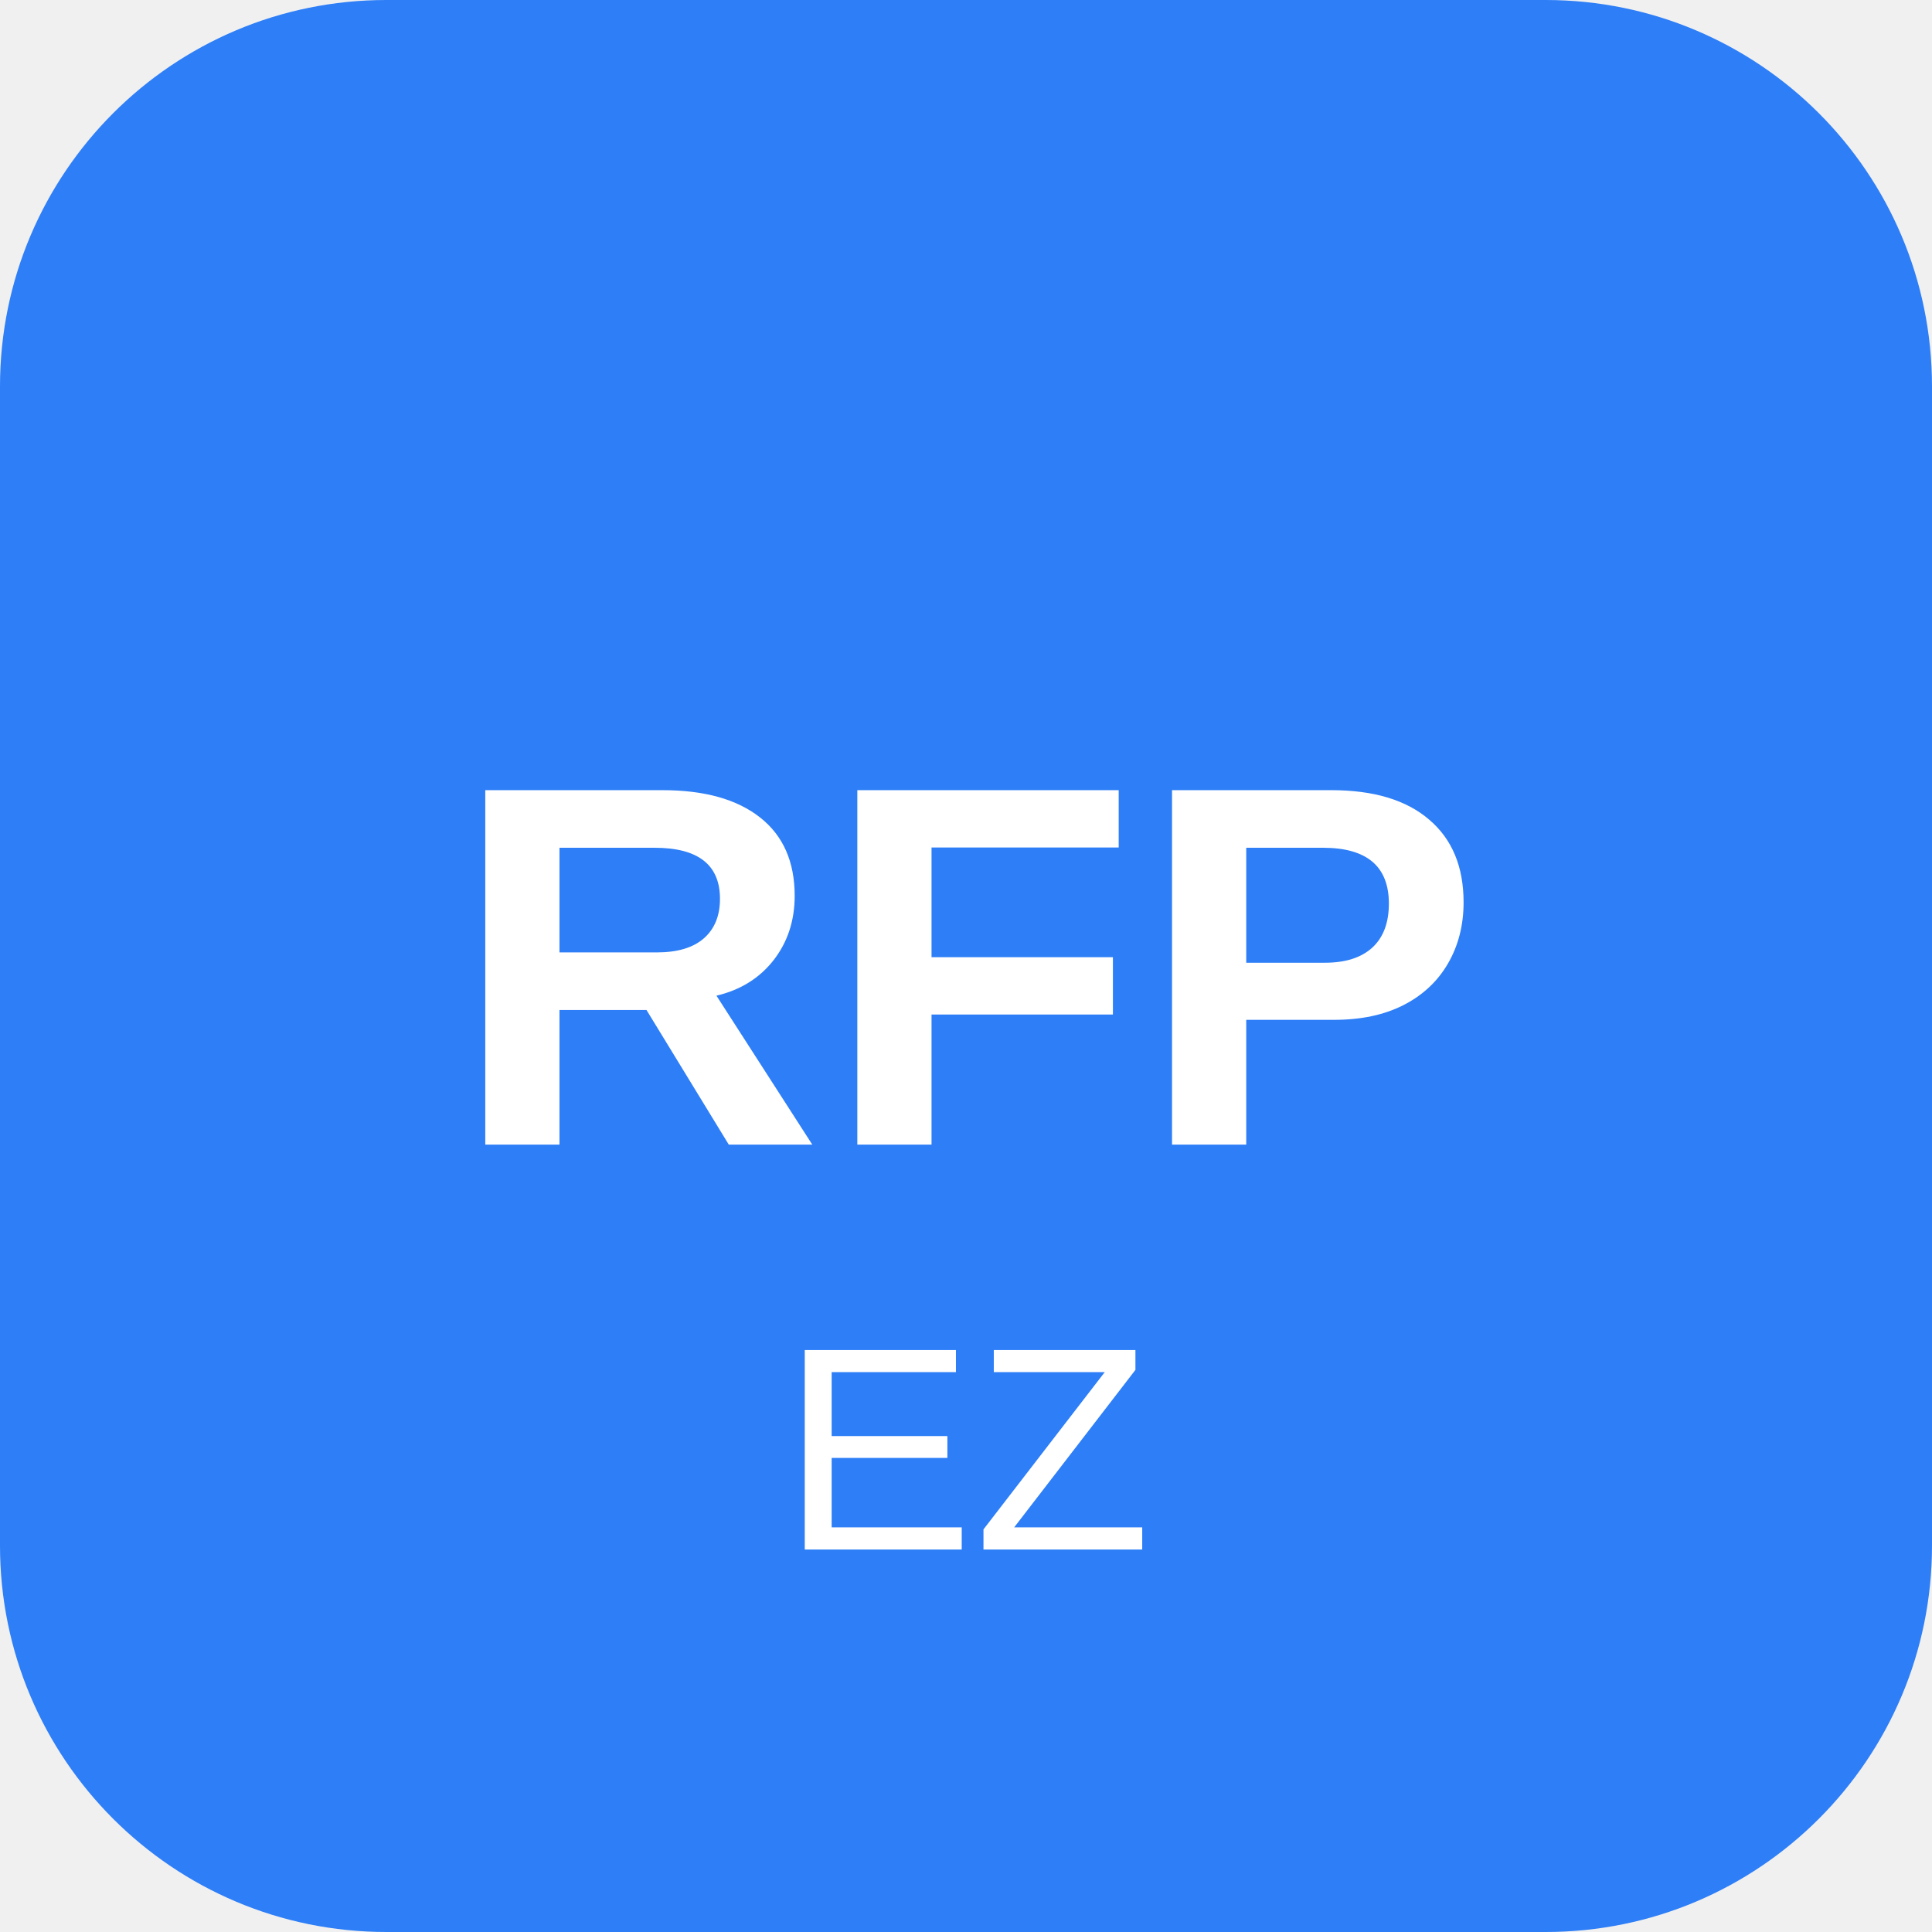
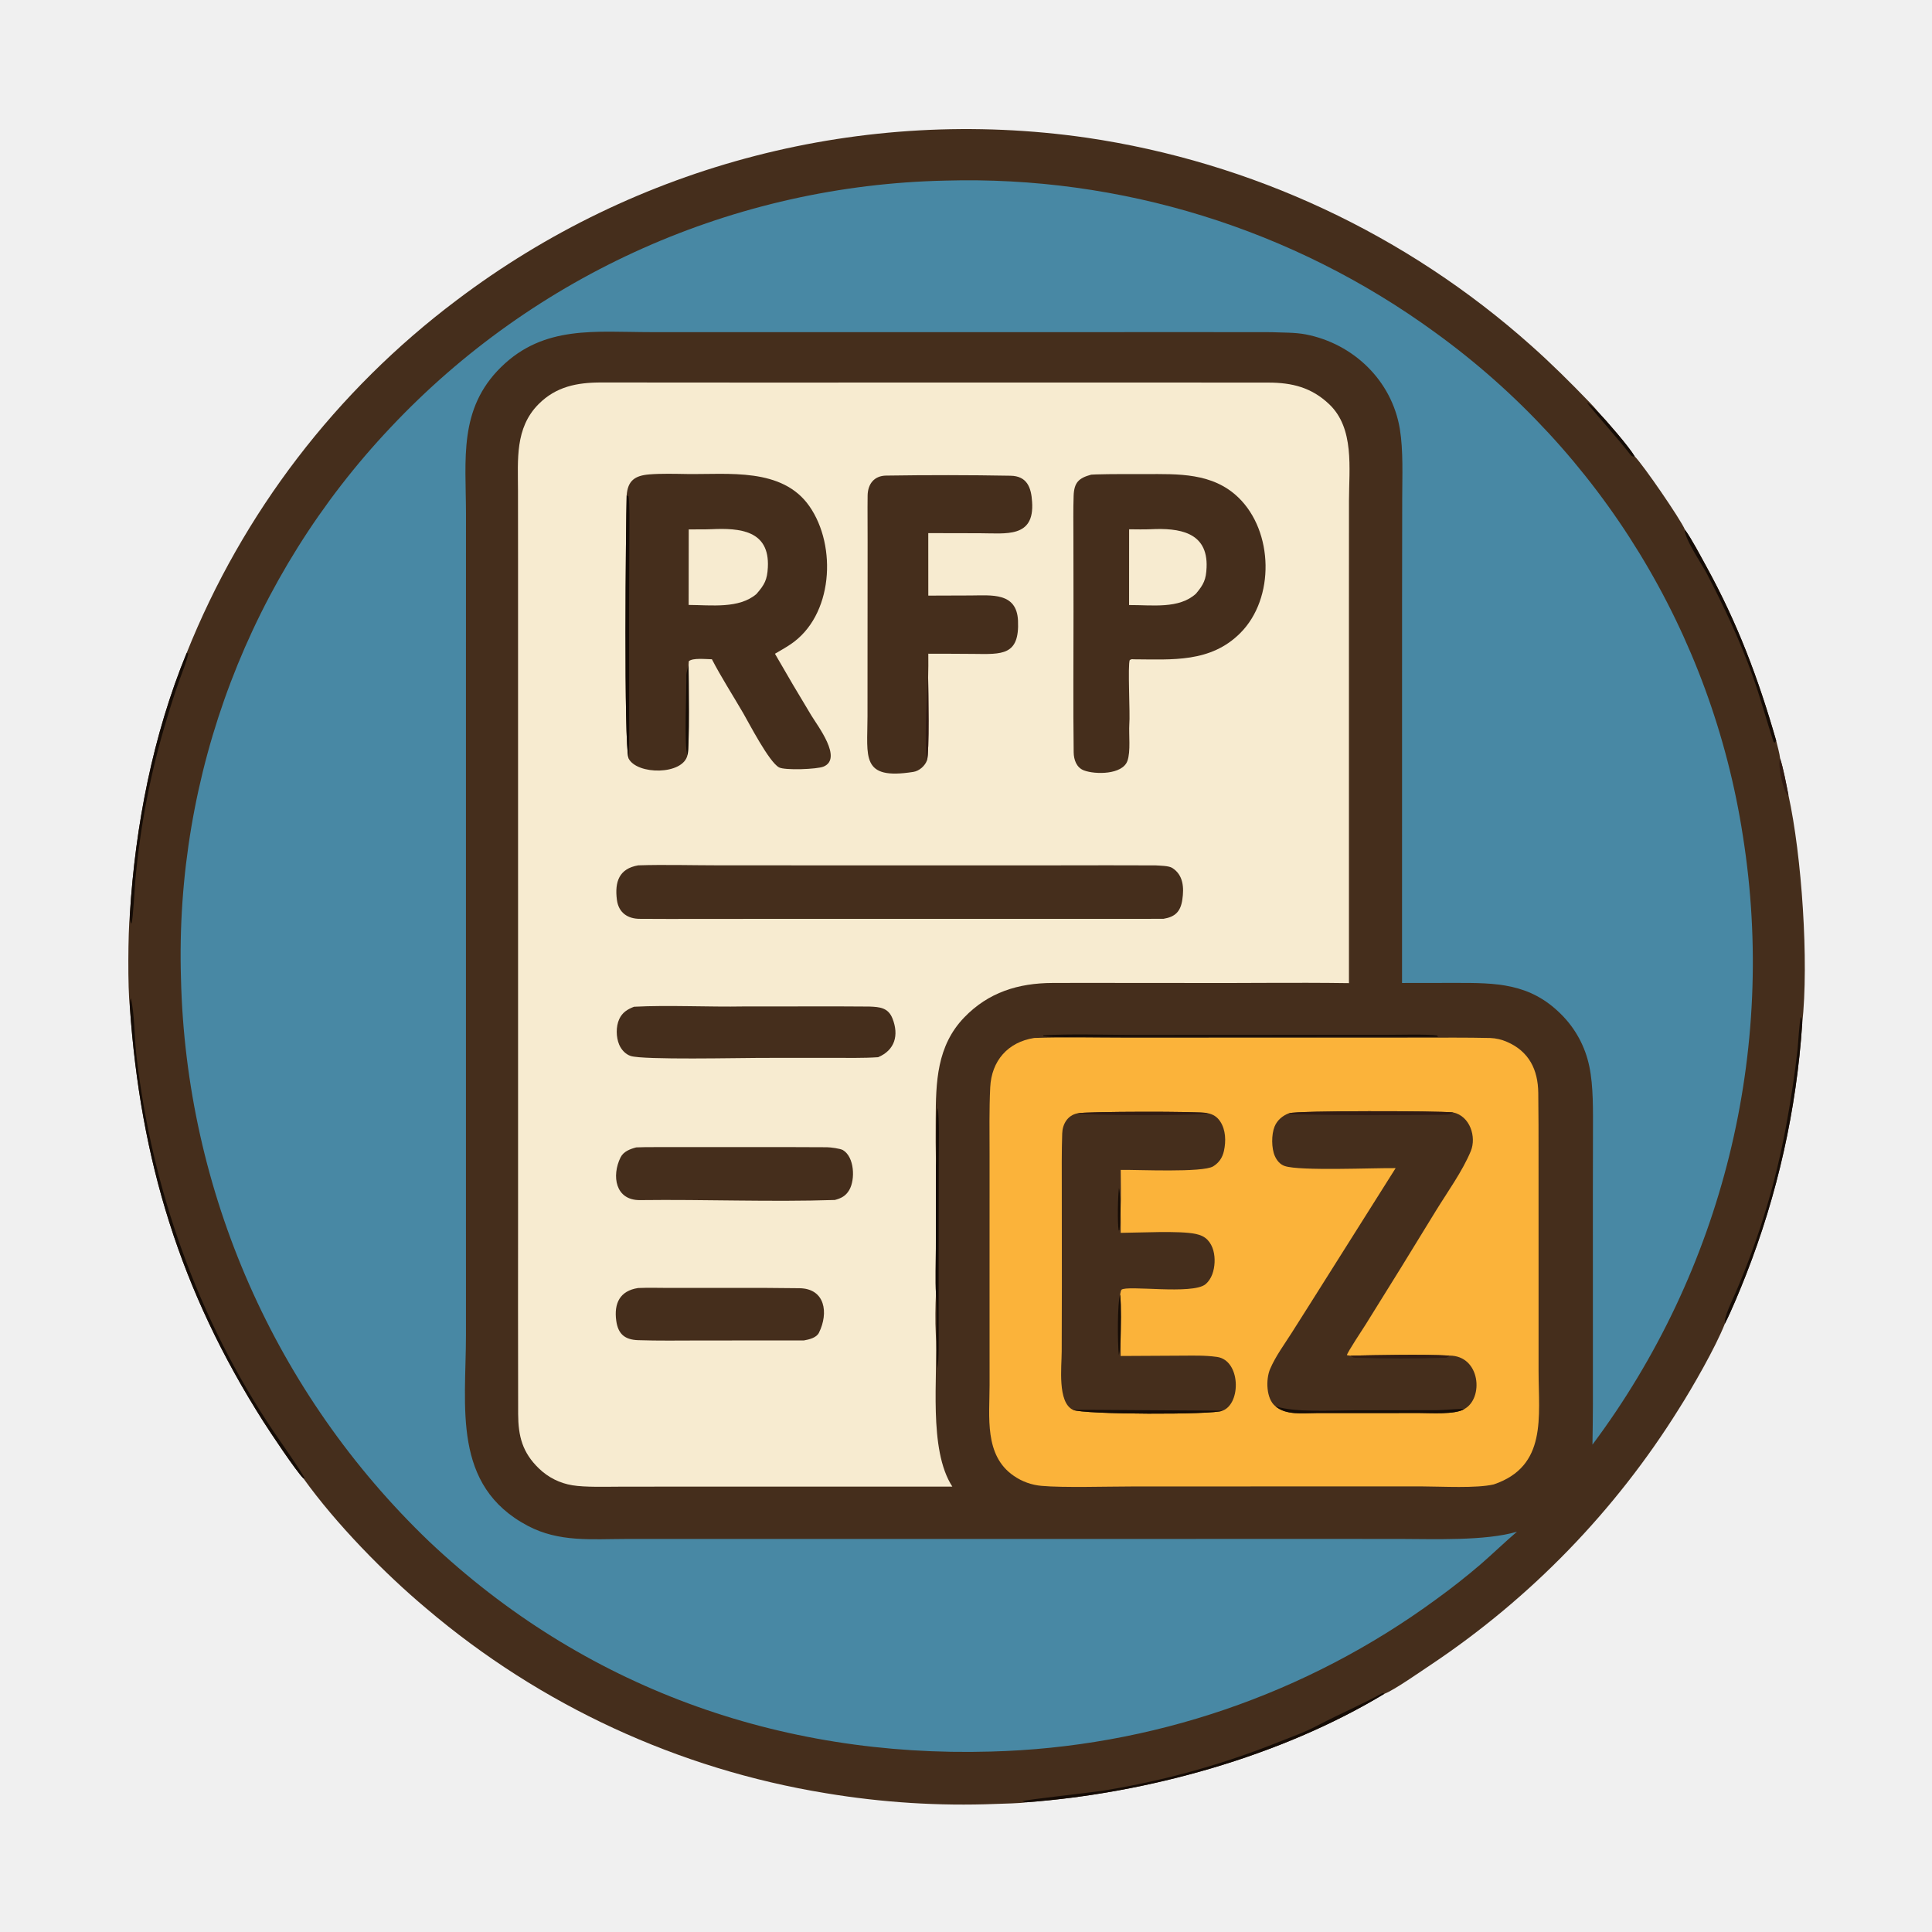
- <svg xmlns="http://www.w3.org/2000/svg" width="120" height="120" viewBox="0 0 120 120" fill="none">
-   <rect width="120" height="120" rx="24" fill="#2D7EF7" />
-   <text x="50%" y="50%" text-anchor="middle" dominant-baseline="central" font-family="Arial, Helvetica, sans-serif" font-size="32" fill="#fff" font-weight="bold">RFP</text>
-   <text x="50%" y="75%" text-anchor="middle" dominant-baseline="central" font-family="Arial, Helvetica, sans-serif" font-size="18" fill="#fff">EZ</text>
+ <svg xmlns="http://www.w3.org/2000/svg" version="1.1" style="display: block;" viewBox="0 0 2048 2048" width="1024" height="1024" preserveAspectRatio="none">
+   <path transform="translate(0,0)" fill="rgb(69,46,28)" d="M 197.836 692.235 C 257.206 543.741 356.193 414.391 484.011 318.277 C 674.685 173.909 915.21 111.86 1151.93 145.975 C 1327.16 171.807 1490.98 248.431 1623.13 366.373 C 1644.57 385.412 1664.67 405.428 1684.58 426.048 C 1687.97 429.549 1690.86 432.532 1693.8 436.436 C 1702.67 445.735 1726.53 473.134 1732.85 483.756 C 1741.94 492.911 1781.41 550.351 1786.14 561.53 C 1793.24 571.348 1802.45 588.979 1808.36 599.706 C 1841.83 660.495 1863.74 718.772 1882.83 785.169 C 1884.05 790.113 1886.55 799.264 1887.01 804.049 C 1890.48 814.73 1893.55 831.441 1895.83 842.897 C 1909.97 907.282 1917.64 1019.28 1910.42 1085.2 C 1904.33 1176.48 1884.22 1266.27 1850.8 1351.43 C 1844.85 1366.51 1835.71 1388.91 1828.45 1403.15 C 1818.48 1428.37 1794.23 1470.58 1779.62 1493.57 C 1712.27 1601.52 1622.72 1693.9 1516.93 1764.59 C 1506.57 1771.44 1477.43 1791.91 1467.67 1795.4 C 1357.07 1862.15 1216 1900.96 1087.92 1910.51 C 1083.45 1911.51 1061.49 1912.05 1055.6 1912.24 C 995.269 1914.62 934.854 1910.8 875.303 1900.85 C 719.138 1875.38 572.882 1807.78 452.291 1705.34 C 407.258 1667.64 356.08 1615.17 321.686 1567.23 C 313.527 1559.09 285.946 1517.54 279.32 1507.13 C 190.967 1368.32 148.785 1229.43 137.634 1067.12 C 135.295 1047.96 135.711 988.357 137.68 968.958 C 143.417 875.273 162.096 779.298 197.836 692.235 z" />
+   <path transform="translate(0,0)" fill="rgb(21,12,6)" d="M 137.634 1067.12 C 137.755 1063.83 137.403 1060.96 138.741 1058.25 C 142.806 1075.47 142.379 1100.06 144.702 1119.86 C 161.322 1261.5 210.031 1398.48 289.676 1516.98 C 293.73 1523.01 322.59 1564.08 322.774 1567.07 L 321.686 1567.23 C 313.527 1559.09 285.946 1517.54 279.32 1507.13 C 190.967 1368.32 148.785 1229.43 137.634 1067.12 z" />
+   <path transform="translate(0,0)" fill="rgb(21,12,6)" d="M 1087.92 1910.51 C 1085.82 1910.1 1085.64 1910.02 1083.65 1909.35 C 1086.95 1907.71 1158.53 1900.02 1170.82 1897.93 C 1234.36 1887.6 1296.56 1870.27 1356.29 1846.26 C 1373.06 1839.55 1381.21 1837.23 1398.79 1828.01 C 1418.75 1817.54 1445.21 1806.05 1465.45 1794.75 C 1466.19 1794.97 1466.93 1795.19 1467.67 1795.4 C 1357.07 1862.15 1216 1900.96 1087.92 1910.51 z" />
+   <path transform="translate(0,0)" fill="rgb(21,12,6)" d="M 1828.45 1403.15 C 1826.94 1396.91 1836.49 1378.08 1839.63 1370.67 C 1846.22 1355.3 1852.36 1339.74 1858.07 1324.01 C 1879.04 1265.92 1891.04 1213.67 1900.24 1152.35 C 1902.3 1138.9 1904.06 1125.4 1905.53 1111.87 C 1906.18 1105.5 1907.53 1081.96 1908.96 1077.89 C 1910.61 1080.27 1910.14 1081.81 1910.42 1085.2 C 1904.33 1176.48 1884.22 1266.27 1850.8 1351.43 C 1844.85 1366.51 1835.71 1388.91 1828.45 1403.15 z" />
+   <path transform="translate(0,0)" fill="rgb(21,12,6)" d="M 197.836 692.235 L 199.674 692.727 C 197.996 700.954 192.614 714.117 189.642 722.489 C 184.968 735.802 180.625 749.229 176.615 762.757 C 159.661 818.548 148.524 875.943 143.382 934.026 C 142.685 942.025 141.104 974.205 139.357 979.164 C 137.388 977.079 137.736 972.094 137.68 968.958 C 143.417 875.273 162.096 779.298 197.836 692.235 z" />
+   <path transform="translate(0,0)" fill="rgb(21,12,6)" d="M 1882.83 785.169 L 1881.34 787.376 L 1879.94 786.251 C 1872.34 762.737 1865.93 739.007 1857.57 715.674 C 1844.27 678.552 1827.24 642.507 1809.03 607.552 C 1804.18 598.239 1784.79 569.807 1786.14 561.53 C 1793.24 571.348 1802.45 588.979 1808.36 599.706 C 1841.83 660.495 1863.74 718.772 1882.83 785.169 z" />
+   <path transform="translate(0,0)" fill="rgb(21,12,6)" d="M 1732.85 483.756 L 1731.97 484.092 C 1730 483.527 1729.63 483.664 1728.23 481.879 C 1713.65 463.233 1697.28 445.602 1682.48 427.208 L 1683.22 427.101 C 1687.33 430.422 1689.99 432.802 1693.8 436.436 C 1702.67 445.735 1726.53 473.134 1732.85 483.756 z" />
+   <path transform="translate(0,0)" fill="rgb(49,27,19)" d="M 1887.01 804.049 C 1890.48 814.73 1893.55 831.441 1895.83 842.897 L 1894.78 842.677 C 1889.72 837.38 1884.19 810.255 1887.01 804.049 z" />
+   <path transform="translate(0,0)" fill="rgb(72,136,164)" d="M 1002.14 191.454 C 1188.1 186.132 1370.58 242.656 1520.97 352.169 C 1696.93 479.312 1814.57 671.695 1847.56 886.264 C 1883.63 1114.02 1826.11 1346.68 1688.07 1531.38 C 1688.32 1517.06 1688.48 1502.74 1688.55 1488.41 L 1688.5 1267.45 L 1688.61 1200.25 C 1688.62 1178.48 1689.21 1151.4 1684.74 1130.44 C 1680.41 1109.36 1669.92 1090.03 1654.59 1074.92 C 1621.5 1041.96 1585.64 1041.9 1542.91 1041.92 L 1486.21 1042 L 1486.25 637.243 L 1486.4 528.572 C 1486.43 505.165 1487.65 477.341 1483.87 454.618 C 1475.35 403.349 1434.64 364.266 1384.08 354.466 C 1372.74 352.268 1359.18 352.642 1347.56 352.123 C 1290.32 351.98 1232.86 352.072 1175.62 352.072 L 838.427 352.078 L 690.281 352.078 C 631.41 352.094 576.785 344.356 531.143 389.15 C 485.925 433.527 493.882 486.944 493.962 544.207 L 493.928 694.253 L 493.922 1237.5 L 493.938 1415.22 C 493.927 1491.65 478.999 1574.99 559.544 1617.48 C 592.649 1634.94 626.968 1631.42 663.217 1631.37 L 748.697 1631.33 L 1019.23 1631.34 L 1379.99 1631.32 L 1482.69 1631.33 C 1519.27 1631.38 1574.33 1633.66 1608.05 1623.69 C 1595.17 1634.69 1582.13 1647.31 1569.07 1658.63 C 1554.04 1671.48 1538.48 1683.72 1522.45 1695.31 C 1385.11 1796.04 1220.24 1852.37 1049.97 1856.74 C 825.746 1863.09 618.052 1788.42 454.719 1633.85 C 291.659 1477.48 197.144 1262.92 191.838 1037.06 C 185.249 820.625 265.195 610.489 413.982 453.165 C 566.954 290.512 778.905 196.201 1002.14 191.454 z" />
+   <path transform="translate(0,0)" fill="rgb(247,235,208)" d="M 1009.52 1575.88 L 731.459 1575.85 L 656.769 1575.94 C 642.616 1575.96 620.171 1576.68 606.797 1574.46 C 593.441 1572.31 581.068 1566.12 571.35 1556.7 C 553.775 1539.8 549.337 1522.46 549.259 1498.74 C 549.013 1423.96 549.189 1349.02 549.184 1274.25 L 549.172 826.88 L 549.154 591.801 L 549.091 520.015 C 549.075 487.48 545.719 453.69 570.913 428.397 C 589.512 409.725 611.791 405.443 637.281 405.446 C 690.255 405.453 743.312 405.553 796.327 405.547 L 1127.74 405.494 L 1279.44 405.533 C 1301.2 405.511 1322.99 405.536 1344.73 405.569 C 1369.8 405.607 1390.23 410.764 1408.84 428.326 C 1436.02 453.971 1430 496.557 1429.97 530.974 L 1429.93 640.588 L 1429.95 1042.17 C 1370.86 1041.3 1311.09 1042.36 1251.93 1041.99 C 1206.54 1042.08 1161.04 1041.78 1115.66 1041.98 C 1079.34 1042.13 1047.76 1051.92 1022.15 1078.48 C 992.944 1108.78 992.019 1147.08 991.901 1186.62 C 991.769 1202.69 991.856 1218.77 992.161 1234.84 L 992.039 1323.73 C 992.042 1337.98 991.434 1357.64 992.158 1371.53 C 991.55 1383.26 991.323 1401.17 991.952 1413.01 C 994.41 1459.27 983.777 1536.26 1009.52 1575.88 z" />
+   <path transform="translate(0,0)" fill="rgb(69,46,28)" d="M 664.283 525.193 C 665.431 509.584 672.891 504.127 688.346 502.883 C 701.187 501.849 715.422 502.283 728.395 502.473 C 771.926 503.111 829.186 495.299 858.003 536.616 C 887.477 578.875 883.22 653.1 837.653 683.246 C 832.352 686.792 826.898 689.802 821.477 693.004 C 834.033 714.898 846.854 736.64 859.936 758.224 C 866.683 769.479 893.593 804.077 872.965 812.636 C 866.032 815.513 831.913 816.75 825.799 813.457 C 815.189 807.74 793.97 766.529 787.929 756.127 C 776.571 736.572 764.487 717.871 754.659 698.86 C 748.223 698.775 734.192 697.166 730.147 700.958 L 729.902 704.9 C 729.954 718.272 731.053 792.303 728.794 800.26 C 724.368 821.709 675.317 821.672 666.294 803.983 C 661.167 788.068 663.436 556.109 664.283 525.193 z" />
+   <path transform="translate(0,0)" fill="rgb(21,12,6)" d="M 664.283 525.193 L 666.217 526.077 C 667.63 533.797 667.166 557.588 667.151 566.414 L 666.799 647.159 L 666.926 749.282 C 666.929 765.641 667.308 787.849 666.294 803.983 C 661.167 788.068 663.436 556.109 664.283 525.193 z" />
+   <path transform="translate(0,0)" fill="rgb(21,12,6)" d="M 729.902 704.9 C 729.954 718.272 731.053 792.303 728.794 800.26 C 724.974 793.188 727.913 729.004 727.529 715.511 C 727.476 713.659 729.265 707.12 729.902 704.9 z" />
+   <path transform="translate(0,0)" fill="rgb(247,235,208)" d="M 730.093 561.186 C 737.504 561.111 747.038 561.302 754.039 560.979 C 784.369 559.58 815.966 562.152 813.954 601.391 C 813.276 614.619 810.483 619.824 801.784 629.741 C 783.316 645.417 754.287 641.401 730.005 641.261 L 730.093 561.186 z" />
+   <path transform="translate(0,0)" fill="rgb(69,46,28)" d="M 1156.73 503.155 C 1158.37 503.052 1160.01 502.972 1161.65 502.914 C 1178.57 502.4 1196.63 502.589 1213.58 502.579 C 1248.93 502.436 1285.43 500.997 1312.75 527.375 C 1349.98 563.327 1351.62 634.177 1314.76 671.073 C 1283.21 702.648 1242.7 699.075 1201.75 698.895 C 1199.2 698.71 1200.09 698.585 1197.61 699.59 C 1195.26 704.558 1198.14 757.957 1197.12 767.641 C 1196.44 778.561 1198.74 796.73 1195.07 806.702 C 1189.7 821.305 1161.02 821.146 1149.09 816.69 C 1141.08 813.696 1138.24 805.34 1138.14 797.423 C 1137.49 747.798 1138.01 698.111 1137.96 648.465 L 1137.86 568.968 C 1137.85 554.535 1137.59 540.067 1138.09 525.645 C 1138.59 511.34 1143.59 506.728 1156.73 503.155 z" />
+   <path transform="translate(0,0)" fill="rgb(247,235,208)" d="M 1196.91 561.076 C 1203.69 561.146 1213.41 561.325 1219.77 561.013 C 1249.56 559.549 1280.63 563.647 1279.03 601.536 C 1278.48 614.385 1275.99 619.524 1267.75 629.353 C 1249.77 645.741 1221.37 641.252 1196.87 641.375 L 1196.91 561.076 z" />
+   <path transform="translate(0,0)" fill="rgb(69,46,28)" d="M 676.544 917.302 C 703.24 916.403 735.159 917.284 762.42 917.293 L 933.318 917.339 L 1122.97 917.316 C 1156.96 917.284 1191.05 917.152 1225.03 917.349 C 1229.51 917.681 1238.86 917.672 1242.59 920.017 C 1254.53 927.535 1255.17 941.132 1253.33 953.614 C 1251.45 966.39 1245.72 971.944 1233.25 974 L 871.23 974.041 L 742.394 974.063 C 721.145 974.071 700.017 974.25 678.664 974.007 C 665.487 974.15 655.7 967.541 653.932 953.824 C 651.467 934.7 656.299 920.782 676.544 917.302 z" />
+   <path transform="translate(0,0)" fill="rgb(69,46,28)" d="M 982.634 806.058 C 980.518 811.865 974.478 817.242 968.276 818.229 C 912.037 827.179 919.562 802.273 919.586 759.401 L 919.62 691.191 L 919.703 574.368 C 919.771 558.019 919.48 541.723 919.709 525.375 C 919.879 513.228 926.448 504.352 939.27 504.155 C 983.168 503.477 1027.36 503.503 1071.25 504.295 C 1088.62 504.609 1093.18 516.63 1094.06 531.992 C 1096.75 570.599 1066.28 565.276 1038.53 565.249 L 984.007 565.134 L 984.038 631.384 L 1029.01 631.232 C 1050.9 631.175 1077.75 627.631 1079.13 657.871 C 1080.82 695.094 1062.2 693.536 1031.99 693.16 C 1016.58 692.968 999.65 693.041 984.042 692.959 C 984.154 701.477 984.092 709.995 983.856 718.51 C 983.991 731.856 985.316 797.359 982.634 806.058 z" />
+   <path transform="translate(0,0)" fill="rgb(49,27,19)" d="M 982.634 806.058 C 979.65 791.001 982.313 735.456 983.856 718.51 C 983.991 731.856 985.316 797.359 982.634 806.058 z" />
+   <path transform="translate(0,0)" fill="rgb(69,46,28)" d="M 672.112 1067.2 C 707.933 1065.28 751.684 1067.57 788.542 1066.88 C 832.846 1067.02 877.211 1066.56 921.509 1066.99 C 932.627 1067.42 941.557 1068.1 946.137 1079.81 C 953.016 1097.4 948.645 1113.15 930.881 1120.68 C 915.104 1121.8 896.558 1121.35 880.578 1121.35 L 805.446 1121.41 C 784.747 1121.42 682.032 1123.72 668.572 1119.38 C 662.949 1117.56 658.532 1112.56 656.301 1107.23 C 652.995 1099.33 652.816 1088.19 656.398 1080.35 C 659.65 1073.25 665.057 1069.89 672.112 1067.2 z" />
+   <path transform="translate(0,0)" fill="rgb(69,46,28)" d="M 674.46 1216.28 C 681.001 1215.98 687.428 1215.98 693.977 1215.99 C 754.849 1216.07 815.752 1215.74 876.618 1216.12 C 880.375 1216.14 890.814 1217.52 893.545 1219.15 C 905.75 1226.42 906.799 1250.32 900.193 1261.56 C 896.451 1267.91 891.632 1270.23 884.961 1272.03 C 816.827 1274.28 746.805 1271.3 678.566 1272.17 C 652.087 1272.51 648.25 1246.29 657.79 1226.93 C 660.931 1220.55 668.124 1217.93 674.46 1216.28 z" />
+   <path transform="translate(0,0)" fill="rgb(69,46,28)" d="M 676.455 1365.35 C 686.976 1364.89 698.426 1365.2 709.001 1365.25 C 755.681 1365.37 800.617 1364.89 847.482 1365.56 C 874.753 1365.95 878.535 1391.68 868.133 1412.73 C 865.462 1418.14 857.738 1419.93 852.176 1420.91 L 740.859 1420.98 C 719.409 1421.02 697.929 1421.35 676.477 1420.64 C 662.561 1420.19 655.207 1414.33 653.247 1400.05 C 650.713 1381.59 657.061 1368.27 676.455 1365.35 z" />
+   <path transform="translate(0,0)" fill="rgb(251,179,58)" d="M 1096.31 1100.29 C 1126.08 1099.23 1159.97 1100.06 1190.17 1100.06 L 1363.87 1100.04 L 1503.93 1099.99 C 1529.07 1099.98 1554.52 1099.73 1579.65 1100.32 C 1585.84 1100.54 1591.69 1101.91 1597.37 1104.37 C 1620.87 1114.52 1630.31 1133.9 1630.63 1158.43 C 1630.94 1180.99 1630.91 1203.41 1630.92 1225.92 L 1630.95 1349.97 L 1630.95 1453.1 C 1630.94 1501.85 1640.27 1554.33 1583.44 1573.54 C 1565.08 1577.84 1528.54 1575.73 1508.21 1575.67 L 1384.59 1575.65 L 1198.84 1575.73 C 1174.15 1575.73 1126.79 1577.15 1104.3 1575.09 C 1093.65 1574.22 1083.41 1570.55 1074.64 1564.44 C 1043.06 1542.86 1049.02 1501.58 1049 1468.12 L 1048.97 1362.23 L 1048.99 1223.89 C 1048.99 1200.14 1048.52 1176.38 1049.67 1152.66 C 1051.03 1124.57 1068.32 1104.63 1096.31 1100.29 z" />
+   <path transform="translate(0,0)" fill="rgb(69,46,28)" d="M 1366.35 1180.09 C 1376.3 1177.14 1523.98 1177.56 1540.32 1179.2 C 1558.38 1183.01 1565.23 1205.31 1559.13 1220.16 C 1550.47 1241.23 1534.29 1263.67 1522.12 1283.46 C 1497.52 1323.79 1472.7 1363.99 1447.65 1404.04 C 1444.71 1408.73 1428.44 1433.23 1427.75 1436.49 C 1429.56 1436.87 1429.86 1437 1431.7 1437.07 C 1459.97 1436.48 1508.54 1435.44 1536.43 1436.98 C 1569.46 1437.01 1573.03 1482.41 1552.25 1493.63 C 1542.58 1499.72 1516.32 1497.83 1504.31 1497.83 L 1445.19 1497.89 L 1395.48 1497.9 C 1380.98 1497.89 1363.35 1500.41 1352.01 1490.67 C 1342.11 1482.92 1341.65 1462.15 1346.39 1451.13 C 1352.34 1437.32 1361.54 1425.08 1369.56 1412.36 C 1375.53 1402.88 1381.63 1393.34 1387.64 1383.82 L 1479.43 1238.27 C 1456.74 1237.94 1377.97 1241.48 1361.91 1236.05 C 1356.85 1234.33 1353.52 1230.22 1351.39 1225.45 C 1347.73 1217.25 1347.65 1202.61 1351.13 1194.14 C 1353.9 1187.39 1359.67 1182.59 1366.35 1180.09 z" />
+   <path transform="translate(0,0)" fill="rgb(49,27,19)" d="M 1366.35 1180.09 C 1376.3 1177.14 1523.98 1177.56 1540.32 1179.2 C 1537.54 1181.14 1535.55 1181.64 1532.07 1181.67 C 1478.07 1182.23 1423.82 1182.47 1369.85 1181.11 C 1369.25 1181.1 1367.04 1180.32 1366.35 1180.09 z" />
+   <path transform="translate(0,0)" fill="rgb(21,12,6)" d="M 1352.01 1490.67 C 1372.62 1497.56 1412.78 1495.05 1435.9 1495 L 1523.74 1494.85 C 1529.43 1494.83 1548.55 1493.14 1552.25 1493.63 C 1542.58 1499.72 1516.32 1497.83 1504.31 1497.83 L 1445.19 1497.89 L 1395.48 1497.9 C 1380.98 1497.89 1363.35 1500.41 1352.01 1490.67 z" />
+   <path transform="translate(0,0)" fill="rgb(49,27,19)" d="M 1431.7 1437.07 C 1459.97 1436.48 1508.54 1435.44 1536.43 1436.98 C 1535.7 1437.62 1534.07 1439.24 1532.97 1439.28 C 1501.06 1440.33 1468.37 1440.23 1436.43 1439.32 C 1434.39 1439.26 1433.05 1438.18 1431.7 1437.07 z" />
+   <path transform="translate(0,0)" fill="rgb(69,46,28)" d="M 1142.18 1180.17 C 1149.89 1178.15 1273.61 1177.89 1280.12 1179.99 C 1285.96 1181.22 1290.21 1183.8 1293.52 1188.86 C 1299.41 1197.83 1299.69 1209.72 1297.44 1219.98 C 1295.89 1227.07 1292.24 1232.53 1286.03 1236.37 C 1274.89 1243.26 1205.72 1239.83 1188.01 1240.14 C 1188.02 1252.67 1188.55 1270.02 1187.82 1282.17 L 1187.83 1283.83 C 1188.03 1291.51 1188.08 1299.19 1187.97 1306.87 C 1207.37 1306.77 1250.49 1304.4 1267.31 1307.98 C 1272.19 1309.02 1276.53 1310.67 1280.04 1314.32 C 1286.06 1320.59 1287.91 1329.94 1287.49 1338.36 C 1287.07 1346.71 1284.52 1355.86 1277.81 1361.38 C 1264.01 1372.72 1194.75 1362.06 1188.78 1367.18 C 1188.15 1367.72 1187.59 1371.22 1187.41 1372.18 C 1188.74 1384.68 1188.07 1407.31 1187.85 1420.48 L 1187.96 1437.4 L 1251.69 1437.06 C 1265.14 1437.04 1276.7 1436.55 1290.02 1438.39 C 1315.21 1441.87 1315.96 1487.98 1295.84 1495.44 C 1286.65 1499.85 1147.98 1499.58 1137.34 1494.45 C 1120.81 1486.46 1125.4 1449.19 1125.45 1432.45 L 1125.61 1362.39 L 1125.54 1260.77 C 1125.53 1241 1125.31 1221.22 1125.98 1201.47 C 1126.32 1191.41 1131.8 1182.22 1142.18 1180.17 z" />
+   <path transform="translate(0,0)" fill="rgb(21,12,6)" d="M 1137.34 1494.45 C 1137.77 1494.25 1295.92 1495.49 1295.84 1495.44 C 1286.65 1499.85 1147.98 1499.58 1137.34 1494.45 z" />
+   <path transform="translate(0,0)" fill="rgb(49,27,19)" d="M 1142.18 1180.17 C 1149.89 1178.15 1273.61 1177.89 1280.12 1179.99 C 1274.95 1182.97 1152.4 1182.64 1142.18 1180.17 z" />
+   <path transform="translate(0,0)" fill="rgb(21,12,6)" d="M 1187.85 1420.48 C 1187.11 1426.05 1187.69 1430.76 1186.01 1436.25 C 1184.71 1425.48 1184.21 1381.69 1187.41 1372.18 C 1188.74 1384.68 1188.07 1407.31 1187.85 1420.48 z" />
+   <path transform="translate(0,0)" fill="rgb(21,12,6)" d="M 1187.83 1283.83 C 1187.14 1290.66 1187.65 1296.81 1186.65 1304.09 L 1185.83 1304.38 C 1184.43 1295.86 1184.95 1267.68 1186.16 1259.24 C 1187.54 1265.05 1187.58 1275.81 1187.82 1282.17 L 1187.83 1283.83 z" />
+   <path transform="translate(0,0)" fill="rgb(21,12,6)" d="M 1106.01 1097.52 C 1132.27 1095.73 1173.63 1097.03 1200.73 1097.07 L 1370.58 1096.98 L 1471.01 1096.95 C 1482.89 1096.93 1513.3 1096.13 1523.51 1097.68 L 1524.3 1099.02 L 1242.45 1099.12 L 1153.74 1099.08 C 1140.91 1099.07 1117.72 1099.76 1105.92 1098.46 L 1106.01 1097.52 z" />
+   <path transform="translate(0,0)" fill="rgb(21,12,6)" d="M 992.161 1234.84 L 992.245 1233.82 C 993.007 1223.65 991.505 1180.4 994.1 1174.63 C 995.846 1187.12 995.152 1214.18 995.118 1227.76 L 995.014 1320.83 L 994.994 1404.83 C 994.987 1415.29 995.503 1441.91 993.748 1450.51 C 991.532 1425.76 994.548 1393.66 992.158 1371.53 C 991.434 1357.64 992.042 1337.98 992.039 1323.73 L 992.161 1234.84 z" />
</svg>
